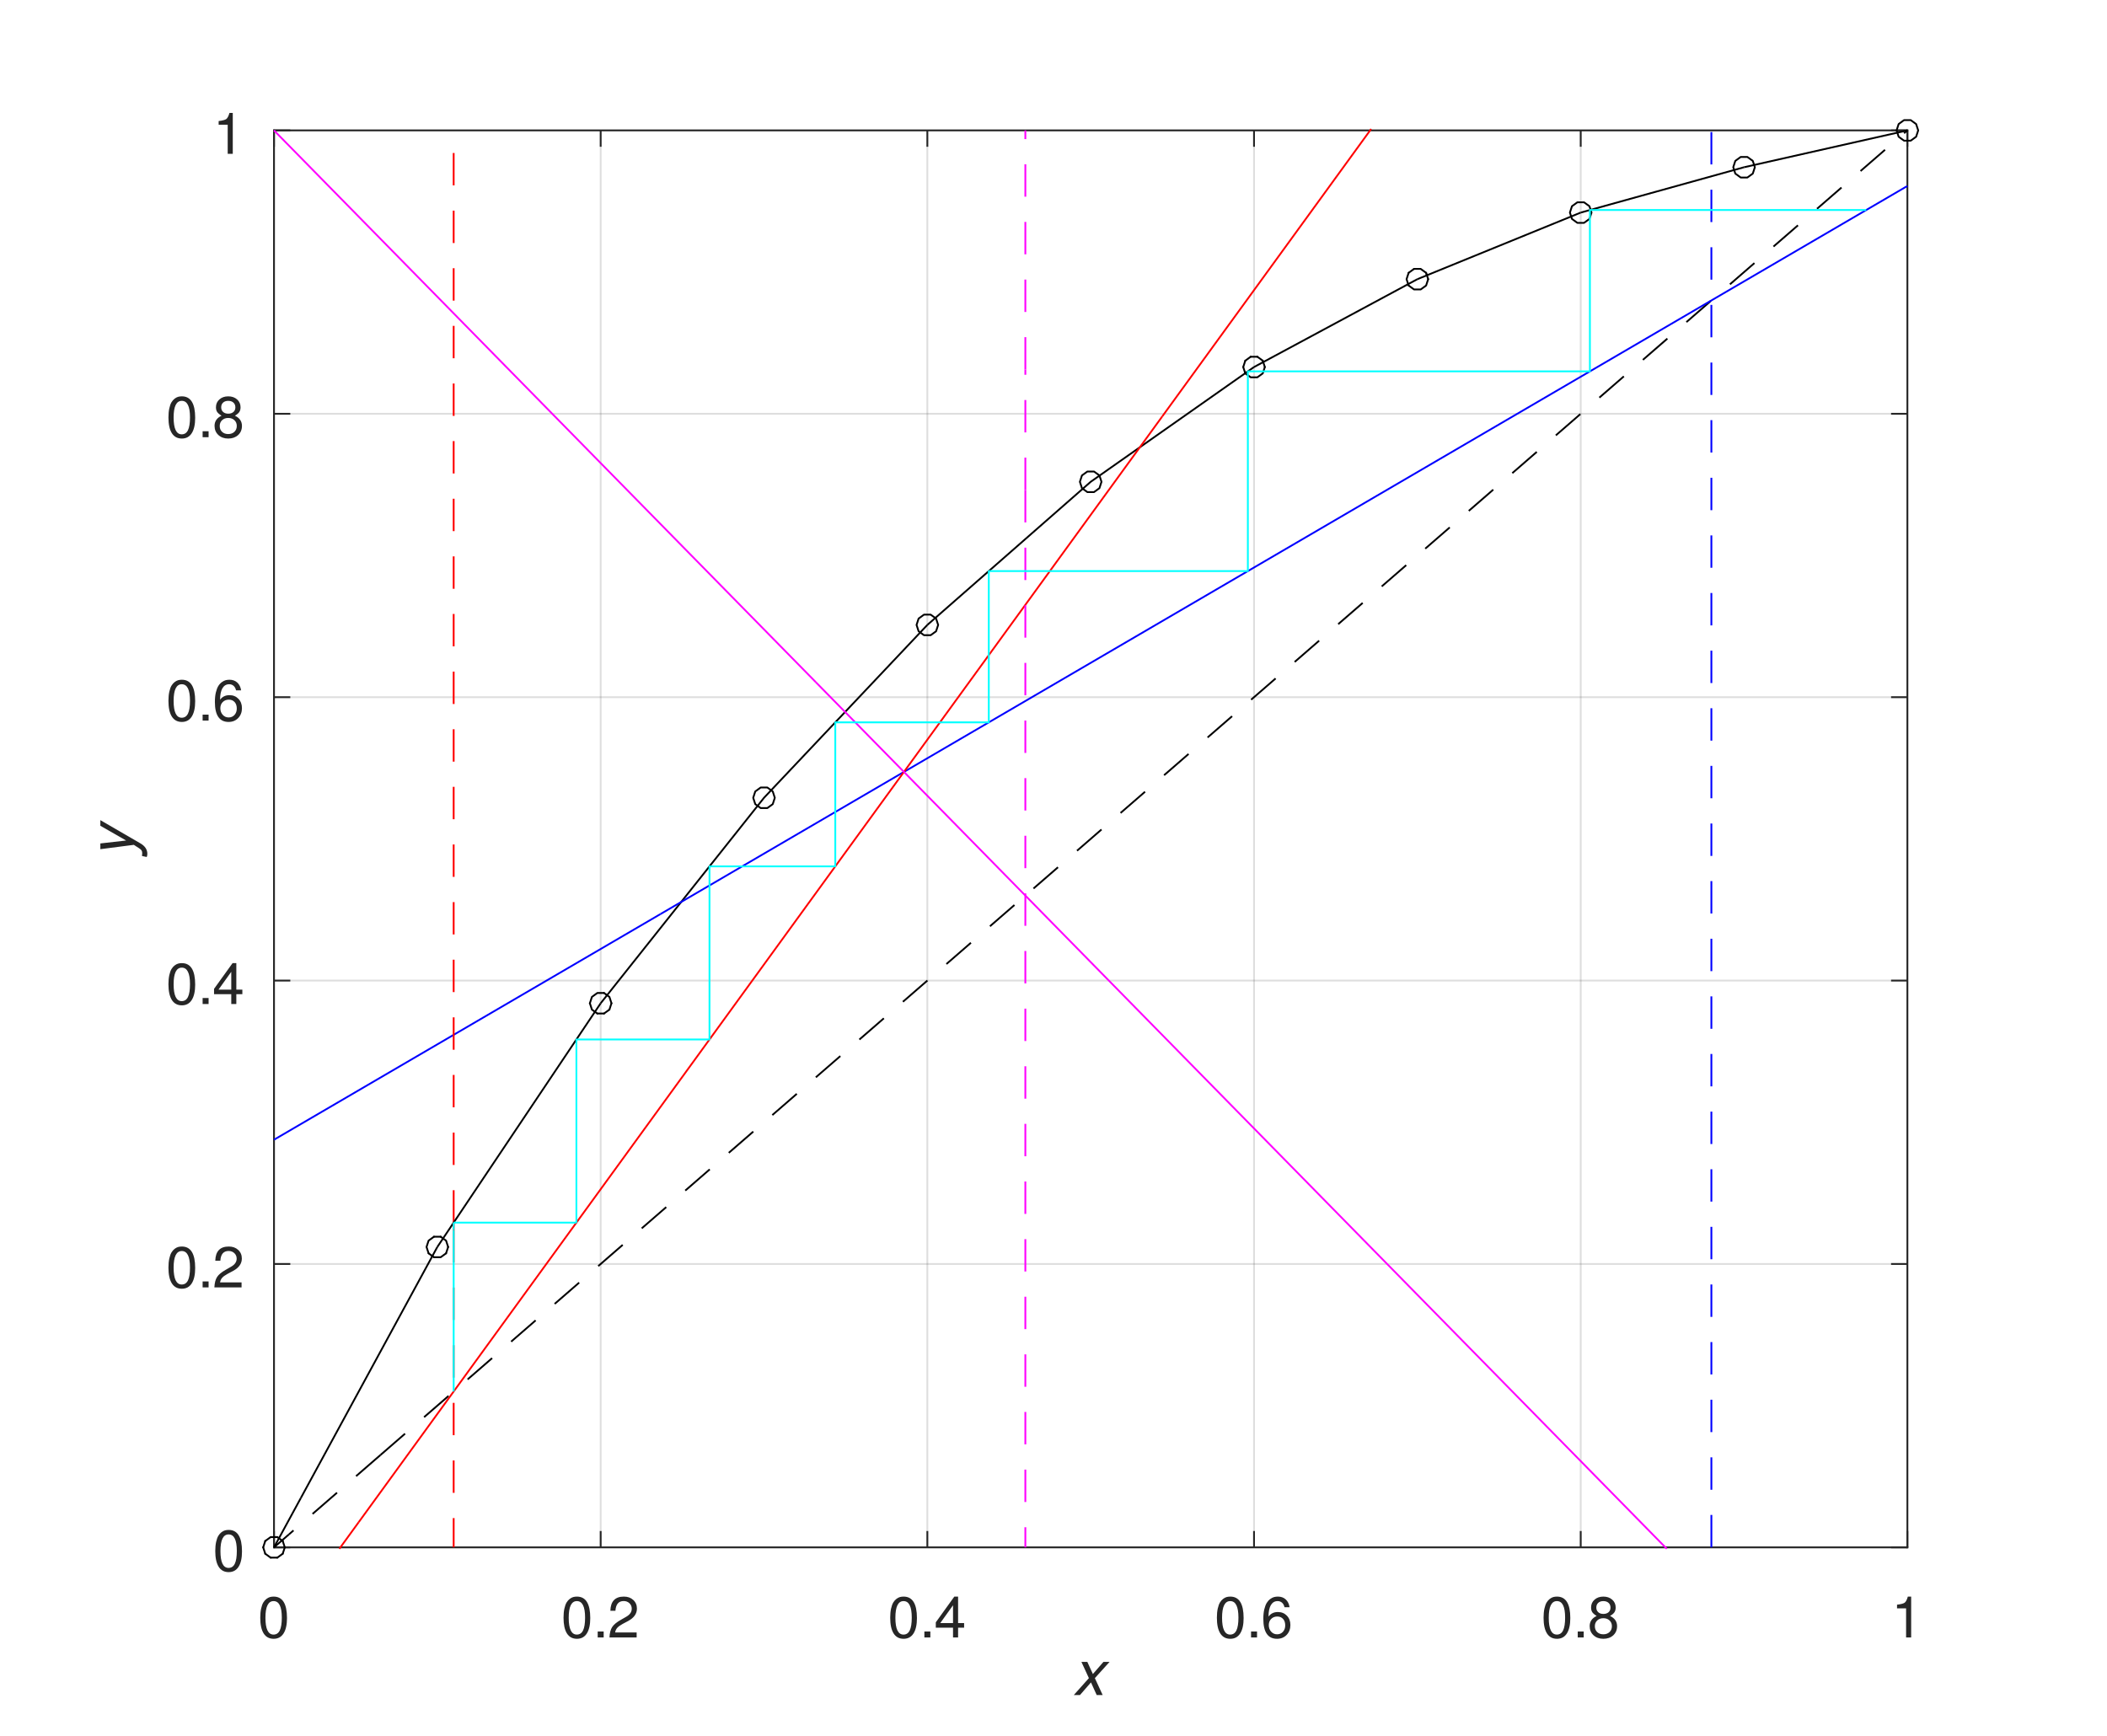
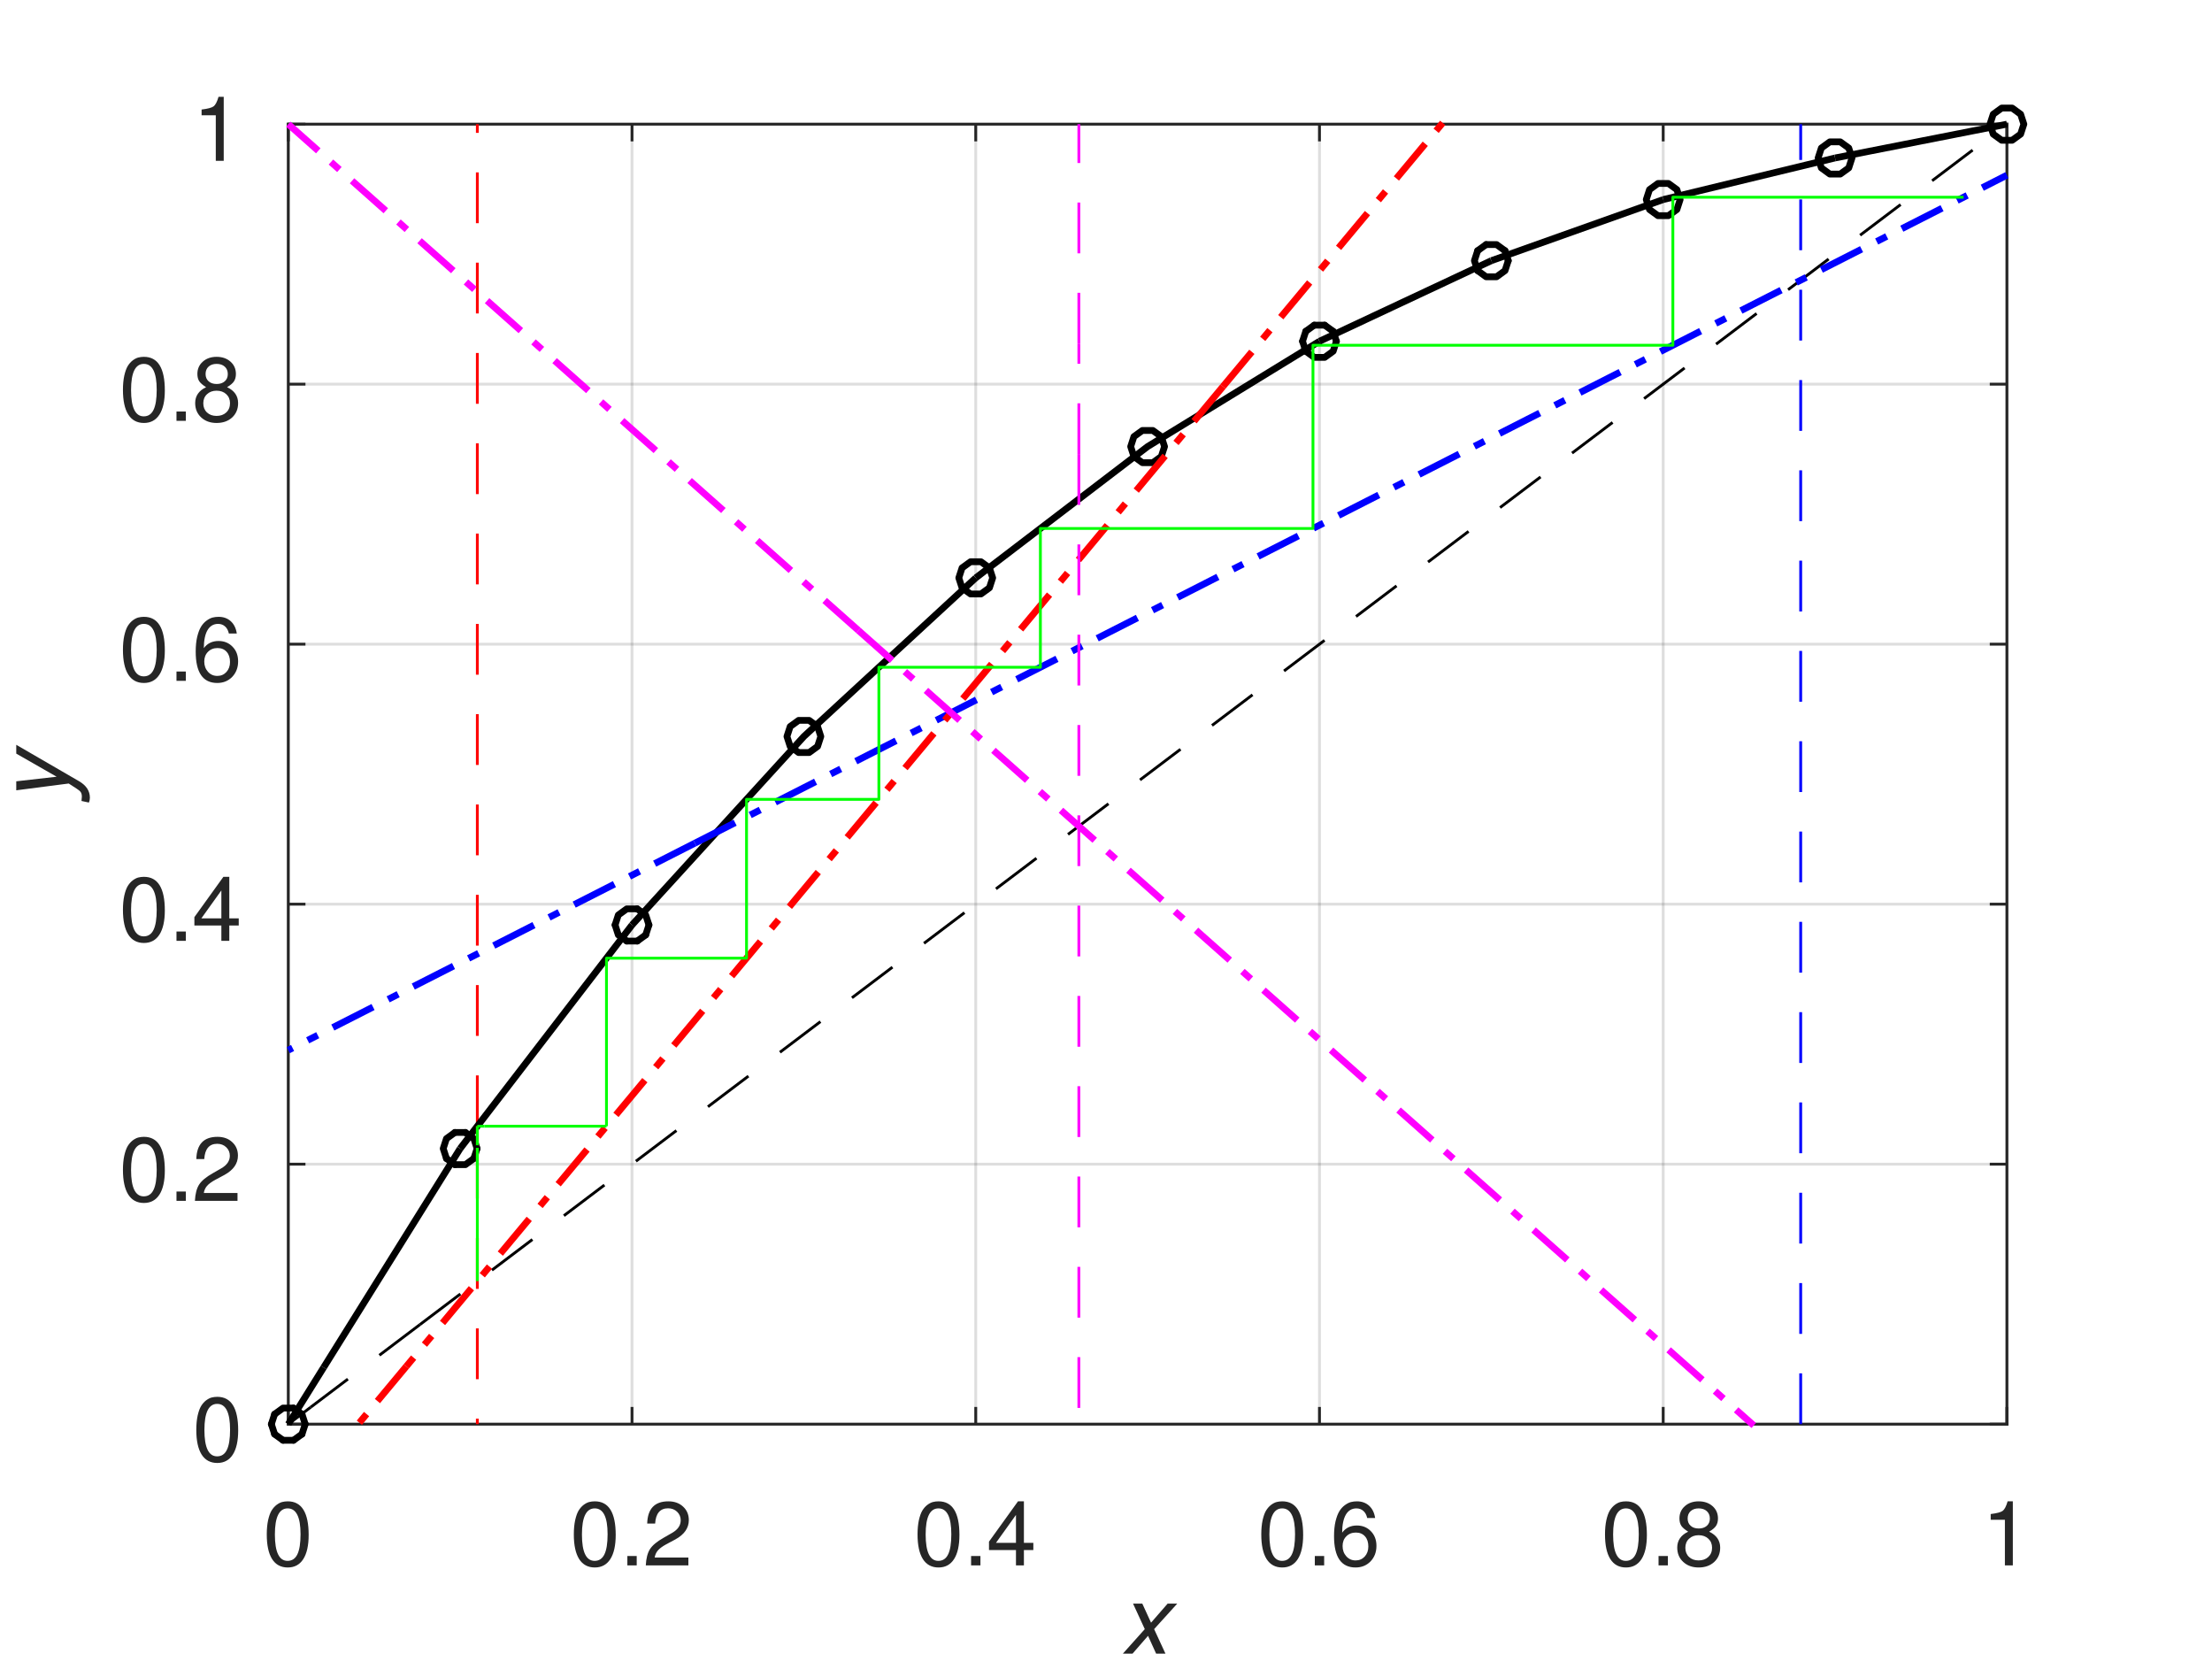
- <svg xmlns="http://www.w3.org/2000/svg" width="585pt" viewBox="0 0 585 482" height="482pt">
+ <svg xmlns="http://www.w3.org/2000/svg" height="293pt" width="392pt" viewBox="0 0 392 293">
  <defs />
-   <polygon fill="#ffffff" points="0,0 585,0 585,482 0,482" />
+   <polygon fill="#ffffff" points="0,0 392,0 392,293 0,293" />
  <g>
-     <polygon fill="#ffffff" points="0,482 585,482 585,0 0,0" shape-rendering="crispEdges" />
-     <clipPath id="cp00585482">
-       <polygon points="0,482 585,482 585,0 0,0" />
+     <polygon fill="#ffffff" points="0,293 392,293 392,0 0,0" shape-rendering="crispEdges" />
+     <clipPath id="cp00392293">
+       <polygon points="0,293 392,293 392,0 0,0" />
    </clipPath>
-     <g clip-path="url(#cp00585482)">
-       <polygon fill="#ffffff" points="529.579,429.661 529.579,36.207 76.072,36.207 76.072,429.661" shape-rendering="crispEdges" />
-       <g font-style="normal" transform="translate(59.0809,42.7074) rotate(-0,9,-6.5)" font-size="16" font-family="FreeSans" font-weight="normal" xml:space="preserve">
-         <text x="0 " fill="rgb(38,38,38)" y="-0">1</text>
+     <g clip-path="url(#cp00392293)">
+       <polygon fill="#ffffff" points="355.657,252.336 355.657,22 51.089,22 51.089,252.336" shape-rendering="crispEdges" />
+       <g font-family="FreeSans" font-size="16" transform="translate(34.1002,28.5005) rotate(-0,9,-6.5)" font-weight="normal" font-style="normal" xml:space="preserve">
+         <text y="-0" fill="rgb(38,38,38)" x="0 ">1</text>
      </g>
-       <g font-style="normal" transform="translate(46.0809,121.398) rotate(-0,22,-6.5)" font-size="16" font-family="FreeSans" font-weight="normal" xml:space="preserve">
-         <text x="0 9 13 " fill="rgb(38,38,38)" y="-0">0.8</text>
+       <g font-family="FreeSans" font-size="16" transform="translate(21.1002,74.5677) rotate(-0,22,-6.5)" font-weight="normal" font-style="normal" xml:space="preserve">
+         <text y="-0" fill="rgb(38,38,38)" x="0 9 13 ">0.8</text>
      </g>
-       <g font-style="normal" transform="translate(46.0809,200.089) rotate(-0,22,-6.5)" font-size="16" font-family="FreeSans" font-weight="normal" xml:space="preserve">
-         <text x="0 9 13 " fill="rgb(38,38,38)" y="-0">0.6</text>
+       <g font-family="FreeSans" font-size="16" transform="translate(21.1002,120.635) rotate(-0,22,-6.5)" font-weight="normal" font-style="normal" xml:space="preserve">
+         <text y="-0" fill="rgb(38,38,38)" x="0 9 13 ">0.6</text>
      </g>
-       <g font-style="normal" transform="translate(46.0809,278.78) rotate(-0,22,-6.5)" font-size="16" font-family="FreeSans" font-weight="normal" xml:space="preserve">
-         <text x="0 9 13 " fill="rgb(38,38,38)" y="-0">0.4</text>
+       <g font-family="FreeSans" font-size="16" transform="translate(21.1002,166.702) rotate(-0,22,-6.5)" font-weight="normal" font-style="normal" xml:space="preserve">
+         <text y="-0" fill="rgb(38,38,38)" x="0 9 13 ">0.4</text>
      </g>
-       <g font-style="normal" transform="translate(46.0809,357.471) rotate(-0,22,-6.5)" font-size="16" font-family="FreeSans" font-weight="normal" xml:space="preserve">
-         <text x="0 9 13 " fill="rgb(38,38,38)" y="-0">0.2</text>
+       <g font-family="FreeSans" font-size="16" transform="translate(21.1002,212.769) rotate(-0,22,-6.5)" font-weight="normal" font-style="normal" xml:space="preserve">
+         <text y="-0" fill="rgb(38,38,38)" x="0 9 13 ">0.2</text>
      </g>
-       <g font-style="normal" transform="translate(59.0809,436.161) rotate(-0,9,-6.5)" font-size="16" font-family="FreeSans" font-weight="normal" xml:space="preserve">
-         <text x="0 " fill="rgb(38,38,38)" y="-0">0</text>
+       <g font-family="FreeSans" font-size="16" transform="translate(34.1002,258.836) rotate(-0,9,-6.5)" font-weight="normal" font-style="normal" xml:space="preserve">
+         <text y="-0" fill="rgb(38,38,38)" x="0 ">0</text>
      </g>
-       <g font-style="italic" transform="translate(36.0809,232.934) rotate(-90,5,0)" font-size="17.6" font-family="FreeSans" font-weight="normal" xml:space="preserve">
-         <text x="0 " fill="rgb(38,38,38)" y="-4">y</text>
+       <g font-family="FreeSans" font-size="17.6" transform="translate(11.1002,137.168) rotate(-90,5,0)" font-weight="normal" font-style="italic" xml:space="preserve">
+         <text y="-4" fill="rgb(38,38,38)" x="0 ">y</text>
      </g>
-       <g font-style="italic" transform="translate(297.826,470.675) rotate(-0,5,-11)" font-size="17.6" font-family="FreeSans" font-weight="normal" xml:space="preserve">
-         <text x="0 " fill="rgb(38,38,38)" y="-0">x</text>
+       <g font-family="FreeSans" font-size="17.6" transform="translate(198.373,293.354) rotate(-0,5,-11)" font-weight="normal" font-style="italic" xml:space="preserve">
+         <text y="-0" fill="rgb(38,38,38)" x="0 ">x</text>
      </g>
-       <g font-style="normal" transform="translate(525.079,454.675) rotate(-0,4.5,-13)" font-size="16" font-family="FreeSans" font-weight="normal" xml:space="preserve">
-         <text x="0 " fill="rgb(38,38,38)" y="-0">1</text>
+       <g font-family="FreeSans" font-size="16" transform="translate(351.157,277.354) rotate(-0,4.5,-13)" font-weight="normal" font-style="normal" xml:space="preserve">
+         <text y="-0" fill="rgb(38,38,38)" x="0 ">1</text>
      </g>
-       <g font-style="normal" transform="translate(427.878,454.675) rotate(-0,11,-13)" font-size="16" font-family="FreeSans" font-weight="normal" xml:space="preserve">
-         <text x="0 9 13 " fill="rgb(38,38,38)" y="-0">0.8</text>
+       <g font-family="FreeSans" font-size="16" transform="translate(283.744,277.354) rotate(-0,11,-13)" font-weight="normal" font-style="normal" xml:space="preserve">
+         <text y="-0" fill="rgb(38,38,38)" x="0 9 13 ">0.8</text>
      </g>
-       <g font-style="normal" transform="translate(337.176,454.675) rotate(-0,11,-13)" font-size="16" font-family="FreeSans" font-weight="normal" xml:space="preserve">
-         <text x="0 9 13 " fill="rgb(38,38,38)" y="-0">0.6</text>
+       <g font-family="FreeSans" font-size="16" transform="translate(222.83,277.354) rotate(-0,11,-13)" font-weight="normal" font-style="normal" xml:space="preserve">
+         <text y="-0" fill="rgb(38,38,38)" x="0 9 13 ">0.6</text>
      </g>
-       <g font-style="normal" transform="translate(246.475,454.675) rotate(-0,11,-13)" font-size="16" font-family="FreeSans" font-weight="normal" xml:space="preserve">
-         <text x="0 9 13 " fill="rgb(38,38,38)" y="-0">0.4</text>
+       <g font-family="FreeSans" font-size="16" transform="translate(161.916,277.354) rotate(-0,11,-13)" font-weight="normal" font-style="normal" xml:space="preserve">
+         <text y="-0" fill="rgb(38,38,38)" x="0 9 13 ">0.4</text>
      </g>
-       <g font-style="normal" transform="translate(155.774,454.675) rotate(-0,11,-13)" font-size="16" font-family="FreeSans" font-weight="normal" xml:space="preserve">
-         <text x="0 9 13 " fill="rgb(38,38,38)" y="-0">0.2</text>
+       <g font-family="FreeSans" font-size="16" transform="translate(101.003,277.354) rotate(-0,11,-13)" font-weight="normal" font-style="normal" xml:space="preserve">
+         <text y="-0" fill="rgb(38,38,38)" x="0 9 13 ">0.2</text>
      </g>
-       <g font-style="normal" transform="translate(71.5722,454.675) rotate(-0,4.5,-13)" font-size="16" font-family="FreeSans" font-weight="normal" xml:space="preserve">
-         <text x="0 " fill="rgb(38,38,38)" y="-0">0</text>
+       <g font-family="FreeSans" font-size="16" transform="translate(46.5889,277.354) rotate(-0,4.5,-13)" font-weight="normal" font-style="normal" xml:space="preserve">
+         <text y="-0" fill="rgb(38,38,38)" x="0 ">0</text>
      </g>
-       <polyline fill="none" stroke="#262626" stroke-linejoin="miter" points="529.579,429.661 529.579,425.121" stroke-width="0.5" stroke-linecap="butt" />
-       <polyline fill="none" stroke="#262626" stroke-linejoin="miter" points="529.579,36.207 529.579,40.748" stroke-width="0.5" stroke-linecap="butt" />
-       <polyline fill="none" stroke="#262626" stroke-linejoin="miter" points="348.176,36.207 348.176,40.748" stroke-width="0.5" stroke-linecap="butt" />
-       <polyline fill="none" stroke="#262626" stroke-linejoin="miter" points="348.176,429.661 348.176,425.121" stroke-width="0.5" stroke-linecap="butt" />
-       <polyline fill="none" stroke="#262626" stroke-linejoin="miter" points="257.475,36.207 257.475,40.748" stroke-width="0.5" stroke-linecap="butt" />
-       <polyline fill="none" stroke="#262626" stroke-linejoin="miter" points="257.475,429.661 257.475,425.121" stroke-width="0.5" stroke-linecap="butt" />
-       <polyline fill="none" stroke="#262626" stroke-linejoin="miter" points="438.878,429.661 438.878,425.121" stroke-width="0.5" stroke-linecap="butt" />
-       <polyline fill="none" stroke="#262626" stroke-linejoin="miter" points="438.878,36.207 438.878,40.748" stroke-width="0.5" stroke-linecap="butt" />
-       <polyline fill="none" stroke="#262626" stroke-linejoin="miter" points="166.774,36.207 166.774,40.748" stroke-width="0.5" stroke-linecap="butt" />
-       <polyline fill="none" stroke="#262626" stroke-linejoin="miter" points="166.774,429.661 166.774,425.121" stroke-width="0.5" stroke-linecap="butt" />
-       <polyline fill="none" stroke="#262626" stroke-opacity="0.15" stroke-linejoin="miter" points="76.072,429.661 529.579,429.661" stroke-width="0.5" stroke-linecap="butt" stroke-dasharray="16,0" />
-       <polyline fill="none" stroke="#262626" stroke-opacity="0.15" stroke-linejoin="miter" points="76.072,350.971 529.579,350.971" stroke-width="0.5" stroke-linecap="butt" stroke-dasharray="16,0" />
-       <polyline fill="none" stroke="#262626" stroke-opacity="0.15" stroke-linejoin="miter" points="76.072,272.28 529.579,272.28" stroke-width="0.5" stroke-linecap="butt" stroke-dasharray="16,0" />
-       <polyline fill="none" stroke="#262626" stroke-opacity="0.15" stroke-linejoin="miter" points="76.072,193.589 529.579,193.589" stroke-width="0.5" stroke-linecap="butt" stroke-dasharray="16,0" />
-       <polyline fill="none" stroke="#262626" stroke-opacity="0.15" stroke-linejoin="miter" points="76.072,114.898 529.579,114.898" stroke-width="0.5" stroke-linecap="butt" stroke-dasharray="16,0" />
-       <polyline fill="none" stroke="#262626" stroke-opacity="0.15" stroke-linejoin="miter" points="76.072,36.207 529.579,36.207" stroke-width="0.5" stroke-linecap="butt" stroke-dasharray="16,0" />
-       <polyline fill="none" stroke="#262626" stroke-linejoin="miter" points="76.072,429.661 80.602,429.661" stroke-width="0.5" stroke-linecap="butt" />
-       <polyline fill="none" stroke="#262626" stroke-linejoin="miter" points="529.579,429.661 525.049,429.661" stroke-width="0.5" stroke-linecap="butt" />
-       <polyline fill="none" stroke="#262626" stroke-linejoin="miter" points="76.072,350.971 80.602,350.971" stroke-width="0.5" stroke-linecap="butt" />
-       <polyline fill="none" stroke="#262626" stroke-linejoin="miter" points="529.579,350.971 525.049,350.971" stroke-width="0.5" stroke-linecap="butt" />
-       <polyline fill="none" stroke="#262626" stroke-linejoin="miter" points="76.072,272.28 80.602,272.28" stroke-width="0.5" stroke-linecap="butt" />
-       <polyline fill="none" stroke="#262626" stroke-linejoin="miter" points="529.579,272.28 525.049,272.28" stroke-width="0.5" stroke-linecap="butt" />
-       <polyline fill="none" stroke="#262626" stroke-linejoin="miter" points="76.072,193.589 80.602,193.589" stroke-width="0.5" stroke-linecap="butt" />
-       <polyline fill="none" stroke="#262626" stroke-linejoin="miter" points="529.579,193.589 525.049,193.589" stroke-width="0.5" stroke-linecap="butt" />
-       <polyline fill="none" stroke="#262626" stroke-linejoin="miter" points="76.072,114.898 80.602,114.898" stroke-width="0.5" stroke-linecap="butt" />
-       <polyline fill="none" stroke="#262626" stroke-linejoin="miter" points="529.579,114.898 525.049,114.898" stroke-width="0.5" stroke-linecap="butt" />
-       <polyline fill="none" stroke="#262626" stroke-linejoin="miter" points="76.072,36.207 80.602,36.207" stroke-width="0.5" stroke-linecap="butt" />
-       <polyline fill="none" stroke="#262626" stroke-linejoin="miter" points="529.579,36.207 525.049,36.207" stroke-width="0.5" stroke-linecap="butt" />
-       <polyline fill="none" stroke="#262626" stroke-linejoin="miter" points="76.072,36.207 76.072,40.748" stroke-width="0.5" stroke-linecap="butt" />
-       <polyline fill="none" stroke="#262626" stroke-linejoin="miter" points="76.072,429.661 76.072,425.121" stroke-width="0.5" stroke-linecap="butt" />
-       <polyline fill="none" stroke="#262626" stroke-opacity="0.15" stroke-linejoin="miter" points="529.579,429.661 529.579,36.207" stroke-width="0.5" stroke-linecap="butt" stroke-dasharray="16,0" />
-       <polyline fill="none" stroke="#262626" stroke-opacity="0.15" stroke-linejoin="miter" points="438.878,429.661 438.878,36.207" stroke-width="0.5" stroke-linecap="butt" stroke-dasharray="16,0" />
-       <polyline fill="none" stroke="#262626" stroke-opacity="0.15" stroke-linejoin="miter" points="348.176,429.661 348.176,36.207" stroke-width="0.5" stroke-linecap="butt" stroke-dasharray="16,0" />
-       <polyline fill="none" stroke="#262626" stroke-opacity="0.15" stroke-linejoin="miter" points="257.475,429.661 257.475,36.207" stroke-width="0.5" stroke-linecap="butt" stroke-dasharray="16,0" />
-       <polyline fill="none" stroke="#262626" stroke-linejoin="miter" points="76.072,429.661 529.579,429.661" stroke-width="0.5" stroke-linecap="square" stroke-dasharray="16,0" />
-       <polyline fill="none" stroke="#262626" stroke-linejoin="miter" points="76.072,36.207 529.579,36.207" stroke-width="0.5" stroke-linecap="square" stroke-dasharray="16,0" />
-       <polyline fill="none" stroke="#262626" stroke-linejoin="miter" points="76.072,429.661 76.072,36.207" stroke-width="0.5" stroke-linecap="square" stroke-dasharray="16,0" />
-       <polyline fill="none" stroke="#262626" stroke-linejoin="miter" points="529.579,429.661 529.579,36.207" stroke-width="0.5" stroke-linecap="square" stroke-dasharray="16,0" />
-       <polyline fill="none" stroke="#262626" stroke-opacity="0.15" stroke-linejoin="miter" points="166.774,429.661 166.774,36.207" stroke-width="0.5" stroke-linecap="butt" stroke-dasharray="16,0" />
-       <polyline fill="none" stroke="#262626" stroke-opacity="0.15" stroke-linejoin="miter" points="76.072,429.661 76.072,36.207" stroke-width="0.5" stroke-linecap="butt" stroke-dasharray="16,0" />
-       <polyline fill="none" stroke="#000000" stroke-linejoin="round" points="118.996,348.013 118.423,346.249 118.996,344.486 120.496,343.396" stroke-width="0.5" stroke-linecap="round" />
-       <polyline fill="none" stroke="#000000" stroke-linejoin="round" points="123.012,343.877 122.35,343.396" stroke-width="0.5" stroke-linecap="round" />
-       <polyline fill="none" stroke="#000000" stroke-linejoin="round" points="165.184,280.947 164.347,280.339 163.774,278.575" stroke-width="0.5" stroke-linecap="round" />
-       <polyline fill="none" stroke="#000000" stroke-linejoin="round" points="119.833,348.621 118.996,348.013" stroke-width="0.5" stroke-linecap="round" />
-       <polyline fill="none" stroke="#000000" stroke-linejoin="round" points="120.496,343.396 122.35,343.396" stroke-width="0.5" stroke-linecap="round" />
-       <polyline fill="none" stroke="#000000" stroke-linejoin="round" points="163.774,278.575 164.347,276.812 165.847,275.722 167.701,275.722" stroke-width="0.5" stroke-linecap="round" />
-       <polyline fill="none" stroke="#000000" stroke-linejoin="round" points="168.363,276.203 167.701,275.722" stroke-width="0.5" stroke-linecap="round" />
-       <polyline fill="none" stroke="#0000ff" stroke-linejoin="round" points="183.366,253.816 76.072,316.471" stroke-width="0.5" stroke-linecap="butt" />
-       <polyline fill="none" stroke="#ff0000" stroke-linejoin="round" points="125.958,339.482 125.958,36.207" stroke-width="0.5" stroke-linecap="butt" stroke-dasharray="9,7" />
-       <polyline fill="none" stroke="#ff00ff" stroke-linejoin="round" points="226.514,189.428 76.072,36.207" stroke-width="0.5" stroke-linecap="butt" />
-       <polyline fill="none" stroke="#ff00ff" stroke-linejoin="round" points="284.685,102.622 284.685,36.207" stroke-width="0.5" stroke-linecap="butt" stroke-dasharray="9,7" />
-       <polyline fill="none" stroke="#000000" stroke-linejoin="round" points="121.423,346.249 166.774,278.575" stroke-width="0.5" stroke-linecap="butt" />
-       <polyline fill="none" stroke="#000000" stroke-linejoin="round" points="75.145,432.515 73.645,431.425" stroke-width="0.5" stroke-linecap="round" />
-       <polyline fill="none" stroke="#000000" stroke-linejoin="round" points="73.072,429.661 73.645,427.898" stroke-width="0.5" stroke-linecap="round" />
-       <polyline fill="none" stroke="#000000" stroke-linejoin="round" points="83.528,415.949 76.072,429.661" stroke-width="0.5" stroke-linecap="butt" />
-       <polyline fill="none" stroke="#000000" stroke-linejoin="round" points="76.999,426.808 78.499,427.898" stroke-width="0.5" stroke-linecap="round" />
-       <polyline fill="none" stroke="#000000" stroke-linejoin="round" points="76.999,432.515 75.145,432.515" stroke-width="0.5" stroke-linecap="round" />
-       <polyline fill="none" stroke="#000000" stroke-linejoin="round" points="78.499,427.898 79.072,429.661" stroke-width="0.5" stroke-linecap="round" />
-       <polyline fill="none" stroke="#000000" stroke-linejoin="round" points="73.645,431.425 73.072,429.661" stroke-width="0.5" stroke-linecap="round" />
-       <polyline fill="none" stroke="#000000" stroke-linejoin="round" points="80.25,426.037 76.072,429.661" stroke-width="0.5" stroke-linecap="butt" stroke-dasharray="9,7" />
-       <polyline fill="none" stroke="#000000" stroke-linejoin="round" points="73.645,427.898 75.145,426.808 76.999,426.808" stroke-width="0.5" stroke-linecap="round" />
-       <polyline fill="none" stroke="#000000" stroke-linejoin="round" points="78.499,431.425 76.999,432.515" stroke-width="0.5" stroke-linecap="round" />
-       <polyline fill="none" stroke="#000000" stroke-linejoin="round" points="79.072,429.661 78.499,431.425" stroke-width="0.5" stroke-linecap="round" />
-       <polyline fill="none" stroke="#000000" stroke-linejoin="round" points="120.048,348.777 119.833,348.621" stroke-width="0.5" stroke-linecap="round" />
-       <polyline fill="none" stroke="#000000" stroke-linejoin="round" points="83.528,415.949 121.423,346.249" stroke-width="0.5" stroke-linecap="butt" />
-       <polyline fill="none" stroke="#000000" stroke-linejoin="round" points="120.048,348.777 120.496,349.102" stroke-width="0.5" stroke-linecap="round" />
-       <polyline fill="none" stroke="#000000" stroke-linejoin="round" points="123.012,343.877 123.85,344.486 124.423,346.249" stroke-width="0.5" stroke-linecap="round" />
-       <polyline fill="none" stroke="#000000" stroke-linejoin="round" points="105.662,403.99 80.25,426.037" stroke-width="0.5" stroke-linecap="butt" stroke-dasharray="9,7" />
-       <polyline fill="none" stroke="#ff0000" stroke-linejoin="round" points="99.595,422.663 94.223,430.055" stroke-width="0.5" stroke-linecap="butt" />
-       <polyline fill="none" stroke="#ff0000" stroke-linejoin="round" points="125.958,341.525 125.958,339.482" stroke-width="0.5" stroke-linecap="butt" stroke-dasharray="9,7" />
-       <polyline fill="none" stroke="#000000" stroke-linejoin="round" points="123.85,348.013 122.35,349.102 120.496,349.102" stroke-width="0.5" stroke-linecap="round" />
-       <polyline fill="none" stroke="#00ffff" stroke-linejoin="round" points="126.622,339.482 125.958,339.482" stroke-width="0.5" stroke-linecap="butt" />
-       <polyline fill="none" stroke="#00ffff" stroke-linejoin="round" points="125.958,341.525 125.958,339.482" stroke-width="0.5" stroke-linecap="butt" />
-       <polyline fill="none" stroke="#000000" stroke-linejoin="round" points="124.423,346.249 123.85,348.013" stroke-width="0.5" stroke-linecap="round" />
-       <polyline fill="none" stroke="#000000" stroke-linejoin="round" points="438.878,59.028 484.229,46.437" stroke-width="0.5" stroke-linecap="butt" />
-       <polyline fill="none" stroke="#000000" stroke-linejoin="round" points="166.774,278.575 212.124,221.524 257.475,173.523" stroke-width="0.5" stroke-linecap="butt" />
-       <polyline fill="none" stroke="#000000" stroke-linejoin="round" points="484.229,46.437 529.579,36.207" stroke-width="0.5" stroke-linecap="butt" />
-       <polyline fill="none" stroke="#000000" stroke-linejoin="round" points="257.475,173.523 302.826,133.784 348.176,101.914" stroke-width="0.5" stroke-linecap="butt" />
-       <polyline fill="none" stroke="#000000" stroke-linejoin="round" points="169.774,278.575 169.201,280.339" stroke-width="0.5" stroke-linecap="round" />
-       <polyline fill="none" stroke="#000000" stroke-linejoin="round" points="167.701,281.428 165.847,281.428" stroke-width="0.5" stroke-linecap="round" />
-       <polyline fill="none" stroke="#000000" stroke-linejoin="round" points="393.527,77.52 438.878,59.028" stroke-width="0.5" stroke-linecap="butt" />
-       <polyline fill="none" stroke="#000000" stroke-linejoin="round" points="169.201,280.339 167.701,281.428" stroke-width="0.5" stroke-linecap="round" />
-       <polyline fill="none" stroke="#000000" stroke-linejoin="round" points="165.184,280.947 165.847,281.428" stroke-width="0.5" stroke-linecap="round" />
-       <polyline fill="none" stroke="#000000" stroke-linejoin="round" points="168.363,276.203 169.201,276.812 169.774,278.575" stroke-width="0.5" stroke-linecap="round" />
-       <polyline fill="none" stroke="#000000" stroke-linejoin="round" points="215.124,221.524 214.551,223.288 213.051,224.377 211.197,224.377 209.697,223.288 209.124,221.524 209.697,219.761 211.197,218.671 213.051,218.671 214.551,219.761 215.124,221.524" stroke-width="0.5" stroke-linecap="round" />
-       <polyline fill="none" stroke="#000000" stroke-linejoin="round" points="260.475,173.523 259.902,175.286 258.402,176.376 256.548,176.376 255.048,175.286 254.475,173.523 255.048,171.76 256.548,170.67 258.402,170.67 259.902,171.76 260.475,173.523" stroke-width="0.5" stroke-linecap="round" />
-       <polyline fill="none" stroke="#000000" stroke-linejoin="round" points="305.826,133.784 305.253,135.547 303.753,136.637 301.899,136.637 300.399,135.547 299.826,133.784 300.399,132.021 301.899,130.931 303.753,130.931 305.253,132.021 305.826,133.784" stroke-width="0.5" stroke-linecap="round" />
-       <polyline fill="none" stroke="#000000" stroke-linejoin="round" points="351.176,101.914 350.604,103.678 349.104,104.767 347.249,104.767 345.749,103.678" stroke-width="0.5" stroke-linecap="round" />
-       <polyline fill="none" stroke="#000000" stroke-linejoin="round" points="345.623,103.288 345.749,103.678" stroke-width="0.5" stroke-linecap="round" />
-       <polyline fill="none" stroke="#000000" stroke-linejoin="round" points="350.73,100.541 351.176,101.914" stroke-width="0.5" stroke-linecap="round" />
-       <polyline fill="none" stroke="#000000" stroke-linejoin="round" points="396.527,77.52 395.954,79.283 394.454,80.373 392.6,80.373 391.1,79.283" stroke-width="0.5" stroke-linecap="round" />
-       <polyline fill="none" stroke="#000000" stroke-linejoin="round" points="390.974,78.894 391.1,79.283" stroke-width="0.5" stroke-linecap="round" />
-       <polyline fill="none" stroke="#000000" stroke-linejoin="round" points="396.081,76.147 396.527,77.52" stroke-width="0.5" stroke-linecap="round" />
-       <polyline fill="none" stroke="#000000" stroke-linejoin="round" points="441.878,59.028 441.305,60.791 439.805,61.881 437.951,61.881 436.451,60.791 435.878,59.028 436.451,57.264 437.951,56.175 439.805,56.175 441.305,57.264 441.878,59.028" stroke-width="0.5" stroke-linecap="round" />
-       <polyline fill="none" stroke="#000000" stroke-linejoin="round" points="487.229,46.437 486.656,48.201 485.156,49.29 483.302,49.29 481.802,48.201 481.229,46.437 481.802,44.674 483.302,43.584 485.156,43.584 486.656,44.674 487.229,46.437" stroke-width="0.5" stroke-linecap="round" />
-       <polyline fill="none" stroke="#000000" stroke-linejoin="round" points="532.579,36.207 532.006,37.971 530.506,39.061 528.652,39.061 527.152,37.971 526.579,36.207 527.152,34.444 528.652,33.354 530.506,33.354 532.006,34.444 532.579,36.207" stroke-width="0.5" stroke-linecap="round" />
-       <polyline fill="none" stroke="#000000" stroke-linejoin="round" points="105.662,403.99 529.579,36.207" stroke-width="0.5" stroke-linecap="butt" stroke-dasharray="9,7" />
-       <polyline fill="none" stroke="#0000ff" stroke-linejoin="round" points="183.366,253.816 529.579,51.642" stroke-width="0.5" stroke-linecap="butt" />
-       <polyline fill="none" stroke="#0000ff" stroke-linejoin="round" points="475.158,429.661 475.158,36.207" stroke-width="0.5" stroke-linecap="butt" stroke-dasharray="9,7" />
-       <polyline fill="none" stroke="#ff0000" stroke-linejoin="round" points="322.708,115.614 99.595,422.663" stroke-width="0.5" stroke-linecap="butt" />
-       <polyline fill="none" stroke="#ff0000" stroke-linejoin="round" points="125.958,341.525 125.958,429.661" stroke-width="0.5" stroke-linecap="butt" stroke-dasharray="9,7" />
-       <polyline fill="none" stroke="#ff00ff" stroke-linejoin="round" points="226.514,189.428 462.779,430.055" stroke-width="0.5" stroke-linecap="butt" />
-       <polyline fill="none" stroke="#ff00ff" stroke-linejoin="round" points="284.685,136.066 284.685,429.661" stroke-width="0.5" stroke-linecap="butt" stroke-dasharray="9,7" />
-       <polyline fill="none" stroke="#00ffff" stroke-linejoin="round" points="518.146,58.319 441.429,58.319 441.429,103.118 346.463,103.118 346.463,158.574 274.535,158.574 274.535,200.577 231.915,200.577 231.915,240.564 196.99,240.564 196.99,288.628 160.037,288.628 160.037,339.482" stroke-width="0.5" stroke-linecap="butt" />
-       <polyline fill="none" stroke="#00ffff" stroke-linejoin="round" points="126.622,339.482 160.037,339.482" stroke-width="0.5" stroke-linecap="butt" />
-       <polyline fill="none" stroke="#00ffff" stroke-linejoin="round" points="125.958,341.525 125.958,386.382" stroke-width="0.5" stroke-linecap="butt" />
-       <polyline fill="none" stroke="#000000" stroke-linejoin="round" points="348.176,101.914 393.527,77.52" stroke-width="0.5" stroke-linecap="butt" />
-       <polyline fill="none" stroke="#000000" stroke-linejoin="round" points="349.104,99.061 350.604,100.151" stroke-width="0.5" stroke-linecap="round" />
-       <polyline fill="none" stroke="#000000" stroke-linejoin="round" points="350.73,100.541 350.604,100.151" stroke-width="0.5" stroke-linecap="round" />
-       <polyline fill="none" stroke="#000000" stroke-linejoin="round" points="390.974,78.894 390.527,77.52 391.1,75.757" stroke-width="0.5" stroke-linecap="round" />
-       <polyline fill="none" stroke="#000000" stroke-linejoin="round" points="345.623,103.288 345.176,101.914" stroke-width="0.5" stroke-linecap="round" />
-       <polyline fill="none" stroke="#000000" stroke-linejoin="round" points="391.1,75.757 392.6,74.667" stroke-width="0.5" stroke-linecap="round" />
-       <polyline fill="none" stroke="#000000" stroke-linejoin="round" points="345.176,101.914 345.749,100.151" stroke-width="0.5" stroke-linecap="round" />
-       <polyline fill="none" stroke="#000000" stroke-linejoin="round" points="347.249,99.061 349.104,99.061" stroke-width="0.5" stroke-linecap="round" />
-       <polyline fill="none" stroke="#000000" stroke-linejoin="round" points="392.6,74.667 394.454,74.667 395.954,75.757" stroke-width="0.5" stroke-linecap="round" />
-       <polyline fill="none" stroke="#000000" stroke-linejoin="round" points="396.081,76.147 395.954,75.757" stroke-width="0.5" stroke-linecap="round" />
-       <polyline fill="none" stroke="#000000" stroke-linejoin="round" points="345.749,100.151 347.249,99.061" stroke-width="0.5" stroke-linecap="round" />
-       <polyline fill="none" stroke="#ff0000" stroke-linejoin="round" points="322.708,115.614 380.693,35.814" stroke-width="0.5" stroke-linecap="butt" />
-       <polyline fill="none" stroke="#ff00ff" stroke-linejoin="round" points="284.685,136.066 284.685,102.622" stroke-width="0.5" stroke-linecap="butt" stroke-dasharray="9,7" />
+       <polyline stroke-width="0.5" stroke-linecap="butt" stroke-linejoin="miter" fill="none" points="355.657,252.336 355.657,249.286" stroke="#262626" />
+       <polyline stroke-width="0.5" stroke-linecap="butt" stroke-linejoin="miter" fill="none" points="355.657,22 355.657,25.051" stroke="#262626" />
+       <polyline stroke-width="0.5" stroke-linecap="butt" stroke-linejoin="miter" fill="none" points="233.83,22 233.83,25.051" stroke="#262626" />
+       <polyline stroke-width="0.5" stroke-linecap="butt" stroke-linejoin="miter" fill="none" points="233.83,252.336 233.83,249.286" stroke="#262626" />
+       <polyline stroke-width="0.5" stroke-linecap="butt" stroke-linejoin="miter" fill="none" points="172.916,22 172.916,25.051" stroke="#262626" />
+       <polyline stroke-width="0.5" stroke-linecap="butt" stroke-linejoin="miter" fill="none" points="172.916,252.336 172.916,249.286" stroke="#262626" />
+       <polyline stroke-width="0.5" stroke-linecap="butt" stroke-linejoin="miter" fill="none" points="294.743,252.336 294.743,249.286" stroke="#262626" />
+       <polyline stroke-width="0.5" stroke-linecap="butt" stroke-linejoin="miter" fill="none" points="294.743,22 294.743,25.051" stroke="#262626" />
+       <polyline stroke-width="0.5" stroke-linecap="butt" stroke-linejoin="miter" fill="none" points="112.003,22 112.003,25.051" stroke="#262626" />
+       <polyline stroke-width="0.5" stroke-linecap="butt" stroke-linejoin="miter" fill="none" points="112.003,252.336 112.003,249.286" stroke="#262626" />
+       <polyline stroke-width="0.5" stroke-linecap="butt" stroke-linejoin="miter" fill="none" stroke-dasharray="16,0" points="51.089,252.336 355.657,252.336" stroke="#262626" stroke-opacity="0.15" />
+       <polyline stroke-width="0.5" stroke-linecap="butt" stroke-linejoin="miter" fill="none" stroke-dasharray="16,0" points="51.089,206.269 355.657,206.269" stroke="#262626" stroke-opacity="0.15" />
+       <polyline stroke-width="0.5" stroke-linecap="butt" stroke-linejoin="miter" fill="none" stroke-dasharray="16,0" points="51.089,160.202 355.657,160.202" stroke="#262626" stroke-opacity="0.15" />
+       <polyline stroke-width="0.5" stroke-linecap="butt" stroke-linejoin="miter" fill="none" stroke-dasharray="16,0" points="51.089,114.135 355.657,114.135" stroke="#262626" stroke-opacity="0.15" />
+       <polyline stroke-width="0.5" stroke-linecap="butt" stroke-linejoin="miter" fill="none" stroke-dasharray="16,0" points="51.089,68.068 355.657,68.068" stroke="#262626" stroke-opacity="0.15" />
+       <polyline stroke-width="0.5" stroke-linecap="butt" stroke-linejoin="miter" fill="none" stroke-dasharray="16,0" points="51.089,22 355.657,22" stroke="#262626" stroke-opacity="0.15" />
+       <polyline stroke-width="0.5" stroke-linecap="butt" stroke-linejoin="miter" fill="none" points="51.089,252.336 54.13,252.336" stroke="#262626" />
+       <polyline stroke-width="0.5" stroke-linecap="butt" stroke-linejoin="miter" fill="none" points="355.657,252.336 352.616,252.336" stroke="#262626" />
+       <polyline stroke-width="0.5" stroke-linecap="butt" stroke-linejoin="miter" fill="none" points="51.089,206.269 54.13,206.269" stroke="#262626" />
+       <polyline stroke-width="0.5" stroke-linecap="butt" stroke-linejoin="miter" fill="none" points="355.657,206.269 352.616,206.269" stroke="#262626" />
+       <polyline stroke-width="0.5" stroke-linecap="butt" stroke-linejoin="miter" fill="none" points="51.089,160.202 54.13,160.202" stroke="#262626" />
+       <polyline stroke-width="0.5" stroke-linecap="butt" stroke-linejoin="miter" fill="none" points="355.657,160.202 352.616,160.202" stroke="#262626" />
+       <polyline stroke-width="0.5" stroke-linecap="butt" stroke-linejoin="miter" fill="none" points="51.089,114.135 54.13,114.135" stroke="#262626" />
+       <polyline stroke-width="0.5" stroke-linecap="butt" stroke-linejoin="miter" fill="none" points="355.657,114.135 352.616,114.135" stroke="#262626" />
+       <polyline stroke-width="0.5" stroke-linecap="butt" stroke-linejoin="miter" fill="none" points="51.089,68.068 54.13,68.068" stroke="#262626" />
+       <polyline stroke-width="0.5" stroke-linecap="butt" stroke-linejoin="miter" fill="none" points="355.657,68.068 352.616,68.068" stroke="#262626" />
+       <polyline stroke-width="0.5" stroke-linecap="butt" stroke-linejoin="miter" fill="none" points="51.089,22 54.13,22" stroke="#262626" />
+       <polyline stroke-width="0.5" stroke-linecap="butt" stroke-linejoin="miter" fill="none" points="355.657,22 352.616,22" stroke="#262626" />
+       <polyline stroke-width="0.5" stroke-linecap="butt" stroke-linejoin="miter" fill="none" points="51.089,22 51.089,25.051" stroke="#262626" />
+       <polyline stroke-width="0.5" stroke-linecap="butt" stroke-linejoin="miter" fill="none" points="51.089,252.336 51.089,249.286" stroke="#262626" />
+       <polyline stroke-width="0.5" stroke-linecap="butt" stroke-linejoin="miter" fill="none" stroke-dasharray="16,0" points="355.657,252.336 355.657,22" stroke="#262626" stroke-opacity="0.15" />
+       <polyline stroke-width="0.5" stroke-linecap="butt" stroke-linejoin="miter" fill="none" stroke-dasharray="16,0" points="294.743,252.336 294.743,22" stroke="#262626" stroke-opacity="0.15" />
+       <polyline stroke-width="0.5" stroke-linecap="butt" stroke-linejoin="miter" fill="none" stroke-dasharray="16,0" points="233.83,252.336 233.83,22" stroke="#262626" stroke-opacity="0.15" />
+       <polyline stroke-width="0.5" stroke-linecap="butt" stroke-linejoin="miter" fill="none" stroke-dasharray="16,0" points="172.916,252.336 172.916,22" stroke="#262626" stroke-opacity="0.15" />
+       <polyline stroke-width="0.5" stroke-linecap="square" stroke-linejoin="miter" fill="none" stroke-dasharray="16,0" points="51.089,252.336 355.657,252.336" stroke="#262626" />
+       <polyline stroke-width="0.5" stroke-linecap="square" stroke-linejoin="miter" fill="none" stroke-dasharray="16,0" points="51.089,22 355.657,22" stroke="#262626" />
+       <polyline stroke-width="0.5" stroke-linecap="square" stroke-linejoin="miter" fill="none" stroke-dasharray="16,0" points="51.089,252.336 51.089,22" stroke="#262626" />
+       <polyline stroke-width="0.5" stroke-linecap="square" stroke-linejoin="miter" fill="none" stroke-dasharray="16,0" points="355.657,252.336 355.657,22" stroke="#262626" />
+       <polyline stroke-width="0.5" stroke-linecap="butt" stroke-linejoin="miter" fill="none" stroke-dasharray="16,0" points="112.003,252.336 112.003,22" stroke="#262626" stroke-opacity="0.15" />
+       <polyline stroke-width="0.5" stroke-linecap="butt" stroke-linejoin="miter" fill="none" stroke-dasharray="16,0" points="51.089,252.336 51.089,22" stroke="#262626" stroke-opacity="0.15" />
+       <polyline stroke-width="1.2" stroke-linecap="round" stroke-linejoin="round" fill="none" points="79.119,205.269 78.546,203.505 79.119,201.742 80.619,200.652" stroke="#000000" />
+       <polyline stroke-width="1.2" stroke-linecap="round" stroke-linejoin="round" fill="none" points="83.285,201.242 82.473,200.652" stroke="#000000" />
+       <polyline stroke-width="1.2" stroke-linecap="round" stroke-linejoin="round" fill="none" points="110.263,166.15 109.575,165.651 109.003,163.887" stroke="#000000" />
+       <polyline stroke-width="1.2" stroke-linecap="round" stroke-linejoin="round" fill="none" points="79.806,205.768 79.119,205.269" stroke="#000000" />
+       <polyline stroke-width="1.2" stroke-linecap="round" stroke-linejoin="round" fill="none" points="80.619,200.652 82.473,200.652" stroke="#000000" />
+       <polyline stroke-width="1.2" stroke-linecap="round" stroke-linejoin="round" fill="none" points="109.003,163.887 109.575,162.124 111.075,161.034 112.93,161.034" stroke="#000000" />
+       <polyline stroke-width="1.2" stroke-linecap="round" stroke-linejoin="round" fill="none" points="113.742,161.625 112.93,161.034" stroke="#000000" />
+       <polyline stroke-width="1.2" stroke-linecap="butt" stroke-linejoin="round" fill="none" stroke-dasharray="8,3,2,3" points="123.145,149.393 51.089,186.072" stroke="#0000ff" />
+       <polyline stroke-width="0.5" stroke-linecap="butt" stroke-linejoin="round" fill="none" stroke-dasharray="9,7" points="84.591,199.543 84.591,22" stroke="#ff0000" />
+       <polyline stroke-width="1.2" stroke-linecap="butt" stroke-linejoin="round" fill="none" stroke-dasharray="8,3,2,3" points="152.124,111.699 51.089,22" stroke="#ff00ff" />
+       <polyline stroke-width="0.5" stroke-linecap="butt" stroke-linejoin="round" fill="none" stroke-dasharray="9,7" points="191.19,60.881 191.19,22" stroke="#ff00ff" />
+       <polyline stroke-width="1.2" stroke-linecap="butt" stroke-linejoin="round" fill="none" points="81.546,203.505 112.003,163.887" stroke="#000000" />
+       <polyline stroke-width="1.2" stroke-linecap="round" stroke-linejoin="round" fill="none" points="53.516,254.1 52.016,255.19" stroke="#000000" />
+       <polyline stroke-width="1.2" stroke-linecap="round" stroke-linejoin="round" fill="none" points="50.162,255.19 48.662,254.1" stroke="#000000" />
+       <polyline stroke-width="1.2" stroke-linecap="round" stroke-linejoin="round" fill="none" points="48.089,252.336 48.662,250.573" stroke="#000000" />
+       <polyline stroke-width="1.2" stroke-linecap="butt" stroke-linejoin="round" fill="none" points="57.351,242.296 51.089,252.336" stroke="#000000" />
+       <polyline stroke-width="1.2" stroke-linecap="round" stroke-linejoin="round" fill="none" points="52.016,249.483 53.516,250.573" stroke="#000000" />
+       <polyline stroke-width="1.2" stroke-linecap="round" stroke-linejoin="round" fill="none" points="52.016,255.19 50.162,255.19" stroke="#000000" />
+       <polyline stroke-width="1.2" stroke-linecap="round" stroke-linejoin="round" fill="none" points="53.516,250.573 54.089,252.336" stroke="#000000" />
+       <polyline stroke-width="1.2" stroke-linecap="round" stroke-linejoin="round" fill="none" points="48.662,254.1 48.089,252.336" stroke="#000000" />
+       <polyline stroke-width="0.5" stroke-linecap="butt" stroke-linejoin="round" fill="none" stroke-dasharray="9,7" points="55.066,249.328 51.089,252.336" stroke="#000000" />
+       <polyline stroke-width="1.2" stroke-linecap="round" stroke-linejoin="round" fill="none" points="48.662,250.573 50.162,249.483 52.016,249.483" stroke="#000000" />
+       <polyline stroke-width="1.2" stroke-linecap="round" stroke-linejoin="round" fill="none" points="54.089,252.336 53.516,254.1" stroke="#000000" />
+       <polyline stroke-width="1.2" stroke-linecap="round" stroke-linejoin="round" fill="none" points="80.032,205.932 79.806,205.768" stroke="#000000" />
+       <polyline stroke-width="1.2" stroke-linecap="butt" stroke-linejoin="round" fill="none" points="57.351,242.296 81.546,203.505" stroke="#000000" />
+       <polyline stroke-width="1.2" stroke-linecap="round" stroke-linejoin="round" fill="none" points="80.032,205.932 80.619,206.358" stroke="#000000" />
+       <polyline stroke-width="1.2" stroke-linecap="round" stroke-linejoin="round" fill="none" points="83.285,201.242 83.973,201.742 84.546,203.505" stroke="#000000" />
+       <polyline stroke-width="0.5" stroke-linecap="butt" stroke-linejoin="round" fill="none" stroke-dasharray="9,7" points="74.41,234.699 55.066,249.328" stroke="#000000" />
+       <polyline stroke-width="1.2" stroke-linecap="butt" stroke-linejoin="round" fill="none" stroke-dasharray="8,3,2,3" points="72.007,242.097 63.279,252.567" stroke="#ff0000" />
+       <polyline stroke-width="0.5" stroke-linecap="butt" stroke-linejoin="round" fill="none" stroke-dasharray="9,7" points="84.591,203.365 84.591,199.543" stroke="#ff0000" />
+       <polyline stroke-width="1.2" stroke-linecap="round" stroke-linejoin="round" fill="none" points="83.973,205.269 82.473,206.358 80.619,206.358" stroke="#000000" />
+       <polyline stroke-width="0.5" stroke-linecap="butt" stroke-linejoin="round" fill="none" points="85.833,199.543 84.591,199.543" stroke="#00ff00" />
+       <polyline stroke-width="0.5" stroke-linecap="butt" stroke-linejoin="round" fill="none" points="84.591,203.365 84.591,199.543" stroke="#00ff00" />
+       <polyline stroke-width="1.2" stroke-linecap="round" stroke-linejoin="round" fill="none" points="84.546,203.505 83.973,205.269" stroke="#000000" />
+       <polyline stroke-width="1.2" stroke-linecap="butt" stroke-linejoin="round" fill="none" points="294.743,35.36 325.2,27.989" stroke="#000000" />
+       <polyline stroke-width="1.2" stroke-linecap="butt" stroke-linejoin="round" fill="none" points="112.003,163.887 142.459,130.489 172.916,102.388" stroke="#000000" />
+       <polyline stroke-width="1.2" stroke-linecap="butt" stroke-linejoin="round" fill="none" points="325.2,27.989 355.657,22" stroke="#000000" />
+       <polyline stroke-width="1.2" stroke-linecap="butt" stroke-linejoin="round" fill="none" points="172.916,102.388 203.373,79.124 233.83,60.467" stroke="#000000" />
+       <polyline stroke-width="1.2" stroke-linecap="round" stroke-linejoin="round" fill="none" points="115.003,163.887 114.43,165.651" stroke="#000000" />
+       <polyline stroke-width="1.2" stroke-linecap="round" stroke-linejoin="round" fill="none" points="112.93,166.741 111.075,166.741" stroke="#000000" />
+       <polyline stroke-width="1.2" stroke-linecap="butt" stroke-linejoin="round" fill="none" points="264.287,46.186 294.743,35.36" stroke="#000000" />
+       <polyline stroke-width="1.2" stroke-linecap="round" stroke-linejoin="round" fill="none" points="114.43,165.651 112.93,166.741" stroke="#000000" />
+       <polyline stroke-width="1.2" stroke-linecap="round" stroke-linejoin="round" fill="none" points="110.263,166.15 111.075,166.741" stroke="#000000" />
+       <polyline stroke-width="1.2" stroke-linecap="round" stroke-linejoin="round" fill="none" points="113.742,161.625 114.43,162.124 115.003,163.887" stroke="#000000" />
+       <polyline stroke-width="1.2" stroke-linecap="round" stroke-linejoin="round" fill="none" points="145.459,130.489 144.886,132.252 143.386,133.342 141.532,133.342 140.032,132.252 139.459,130.489 140.032,128.725 141.532,127.636 143.386,127.636 144.886,128.725 145.459,130.489" stroke="#000000" />
+       <polyline stroke-width="1.2" stroke-linecap="round" stroke-linejoin="round" fill="none" points="175.916,102.388 175.343,104.151 173.843,105.241 171.989,105.241 170.489,104.151 169.916,102.388 170.489,100.624 171.989,99.534 173.843,99.534 175.343,100.624 175.916,102.388" stroke="#000000" />
+       <polyline stroke-width="1.2" stroke-linecap="round" stroke-linejoin="round" fill="none" points="206.373,79.124 205.8,80.887 204.3,81.977 202.446,81.977 200.946,80.887 200.373,79.124 200.946,77.36 202.446,76.271 204.3,76.271 205.8,77.36 206.373,79.124" stroke="#000000" />
+       <polyline stroke-width="1.2" stroke-linecap="round" stroke-linejoin="round" fill="none" points="236.83,60.467 236.257,62.23 234.757,63.32 232.903,63.32 231.403,62.23" stroke="#000000" />
+       <polyline stroke-width="1.2" stroke-linecap="round" stroke-linejoin="round" fill="none" points="231.226,61.687 231.403,62.23" stroke="#000000" />
+       <polyline stroke-width="1.2" stroke-linecap="round" stroke-linejoin="round" fill="none" points="236.433,59.246 236.83,60.467" stroke="#000000" />
+       <polyline stroke-width="1.2" stroke-linecap="round" stroke-linejoin="round" fill="none" points="267.287,46.186 266.714,47.949 265.214,49.039 263.36,49.039 261.86,47.949" stroke="#000000" />
+       <polyline stroke-width="1.2" stroke-linecap="round" stroke-linejoin="round" fill="none" points="261.683,47.406 261.86,47.949" stroke="#000000" />
+       <polyline stroke-width="1.2" stroke-linecap="round" stroke-linejoin="round" fill="none" points="266.89,44.965 267.287,46.186" stroke="#000000" />
+       <polyline stroke-width="1.2" stroke-linecap="round" stroke-linejoin="round" fill="none" points="297.743,35.36 297.171,37.123 295.671,38.213 293.816,38.213 292.316,37.123 291.743,35.36 292.316,33.597 293.816,32.507 295.671,32.507 297.171,33.597 297.743,35.36" stroke="#000000" />
+       <polyline stroke-width="1.2" stroke-linecap="round" stroke-linejoin="round" fill="none" points="328.2,27.989 327.627,29.753 326.127,30.842 324.273,30.842 322.773,29.753 322.2,27.989 322.773,26.226 324.273,25.136 326.127,25.136 327.627,26.226 328.2,27.989" stroke="#000000" />
+       <polyline stroke-width="1.2" stroke-linecap="round" stroke-linejoin="round" fill="none" points="358.657,22 358.084,23.764 356.584,24.854 354.73,24.854 353.23,23.764 352.657,22 353.23,20.237 354.73,19.147 356.584,19.147 358.084,20.237 358.657,22" stroke="#000000" />
+       <polyline stroke-width="0.5" stroke-linecap="butt" stroke-linejoin="round" fill="none" stroke-dasharray="9,7" points="74.41,234.699 355.657,22" stroke="#000000" />
+       <polyline stroke-width="1.2" stroke-linecap="butt" stroke-linejoin="round" fill="none" stroke-dasharray="8,3,2,3" points="123.145,149.393 355.657,31.037" stroke="#0000ff" />
+       <polyline stroke-width="0.5" stroke-linecap="butt" stroke-linejoin="round" fill="none" stroke-dasharray="9,7" points="319.109,252.336 319.109,22" stroke="#0000ff" />
+       <polyline stroke-width="1.2" stroke-linecap="butt" stroke-linejoin="round" fill="none" stroke-dasharray="8,3,2,3" points="216.726,68.487 72.007,242.097" stroke="#ff0000" />
+       <polyline stroke-width="0.5" stroke-linecap="butt" stroke-linejoin="round" fill="none" stroke-dasharray="9,7" points="84.591,203.365 84.591,252.336" stroke="#ff0000" />
+       <polyline stroke-width="1.2" stroke-linecap="butt" stroke-linejoin="round" fill="none" stroke-dasharray="8,3,2,3" points="152.124,111.699 310.795,252.567" stroke="#ff00ff" />
+       <polyline stroke-width="0.5" stroke-linecap="butt" stroke-linejoin="round" fill="none" stroke-dasharray="9,7" points="191.19,80.46 191.19,252.336" stroke="#ff00ff" />
+       <polyline stroke-width="0.5" stroke-linecap="butt" stroke-linejoin="round" fill="none" points="347.978,34.945 296.457,34.945 296.457,61.171 232.679,61.171 232.679,93.636 184.373,93.636 184.373,118.226 155.75,118.226 155.75,141.635 132.295,141.635 132.295,169.772 107.478,169.772 107.478,199.543" stroke="#00ff00" />
+       <polyline stroke-width="0.5" stroke-linecap="butt" stroke-linejoin="round" fill="none" points="85.833,199.543 107.478,199.543" stroke="#00ff00" />
+       <polyline stroke-width="0.5" stroke-linecap="butt" stroke-linejoin="round" fill="none" points="84.591,203.365 84.591,226.999" stroke="#00ff00" />
+       <polyline stroke-width="1.2" stroke-linecap="butt" stroke-linejoin="round" fill="none" points="233.83,60.467 264.287,46.186" stroke="#000000" />
+       <polyline stroke-width="1.2" stroke-linecap="round" stroke-linejoin="round" fill="none" points="234.757,57.613 236.257,58.703" stroke="#000000" />
+       <polyline stroke-width="1.2" stroke-linecap="round" stroke-linejoin="round" fill="none" points="236.433,59.246 236.257,58.703" stroke="#000000" />
+       <polyline stroke-width="1.2" stroke-linecap="round" stroke-linejoin="round" fill="none" points="261.683,47.406 261.287,46.186 261.86,44.422" stroke="#000000" />
+       <polyline stroke-width="1.2" stroke-linecap="round" stroke-linejoin="round" fill="none" points="231.226,61.687 230.83,60.467" stroke="#000000" />
+       <polyline stroke-width="1.2" stroke-linecap="round" stroke-linejoin="round" fill="none" points="261.86,44.422 263.36,43.333" stroke="#000000" />
+       <polyline stroke-width="1.2" stroke-linecap="round" stroke-linejoin="round" fill="none" points="230.83,60.467 231.403,58.703" stroke="#000000" />
+       <polyline stroke-width="1.2" stroke-linecap="round" stroke-linejoin="round" fill="none" points="232.903,57.613 234.757,57.613" stroke="#000000" />
+       <polyline stroke-width="1.2" stroke-linecap="round" stroke-linejoin="round" fill="none" points="263.36,43.333 265.214,43.333 266.714,44.422" stroke="#000000" />
+       <polyline stroke-width="1.2" stroke-linecap="round" stroke-linejoin="round" fill="none" points="266.89,44.965 266.714,44.422" stroke="#000000" />
+       <polyline stroke-width="1.2" stroke-linecap="round" stroke-linejoin="round" fill="none" points="231.403,58.703 232.903,57.613" stroke="#000000" />
+       <polyline stroke-width="1.2" stroke-linecap="butt" stroke-linejoin="round" fill="none" stroke-dasharray="8,3,2,3" points="216.726,68.487 255.668,21.77" stroke="#ff0000" />
+       <polyline stroke-width="0.5" stroke-linecap="butt" stroke-linejoin="round" fill="none" stroke-dasharray="9,7" points="191.19,80.46 191.19,60.881" stroke="#ff00ff" />
    </g>
  </g>
</svg>
